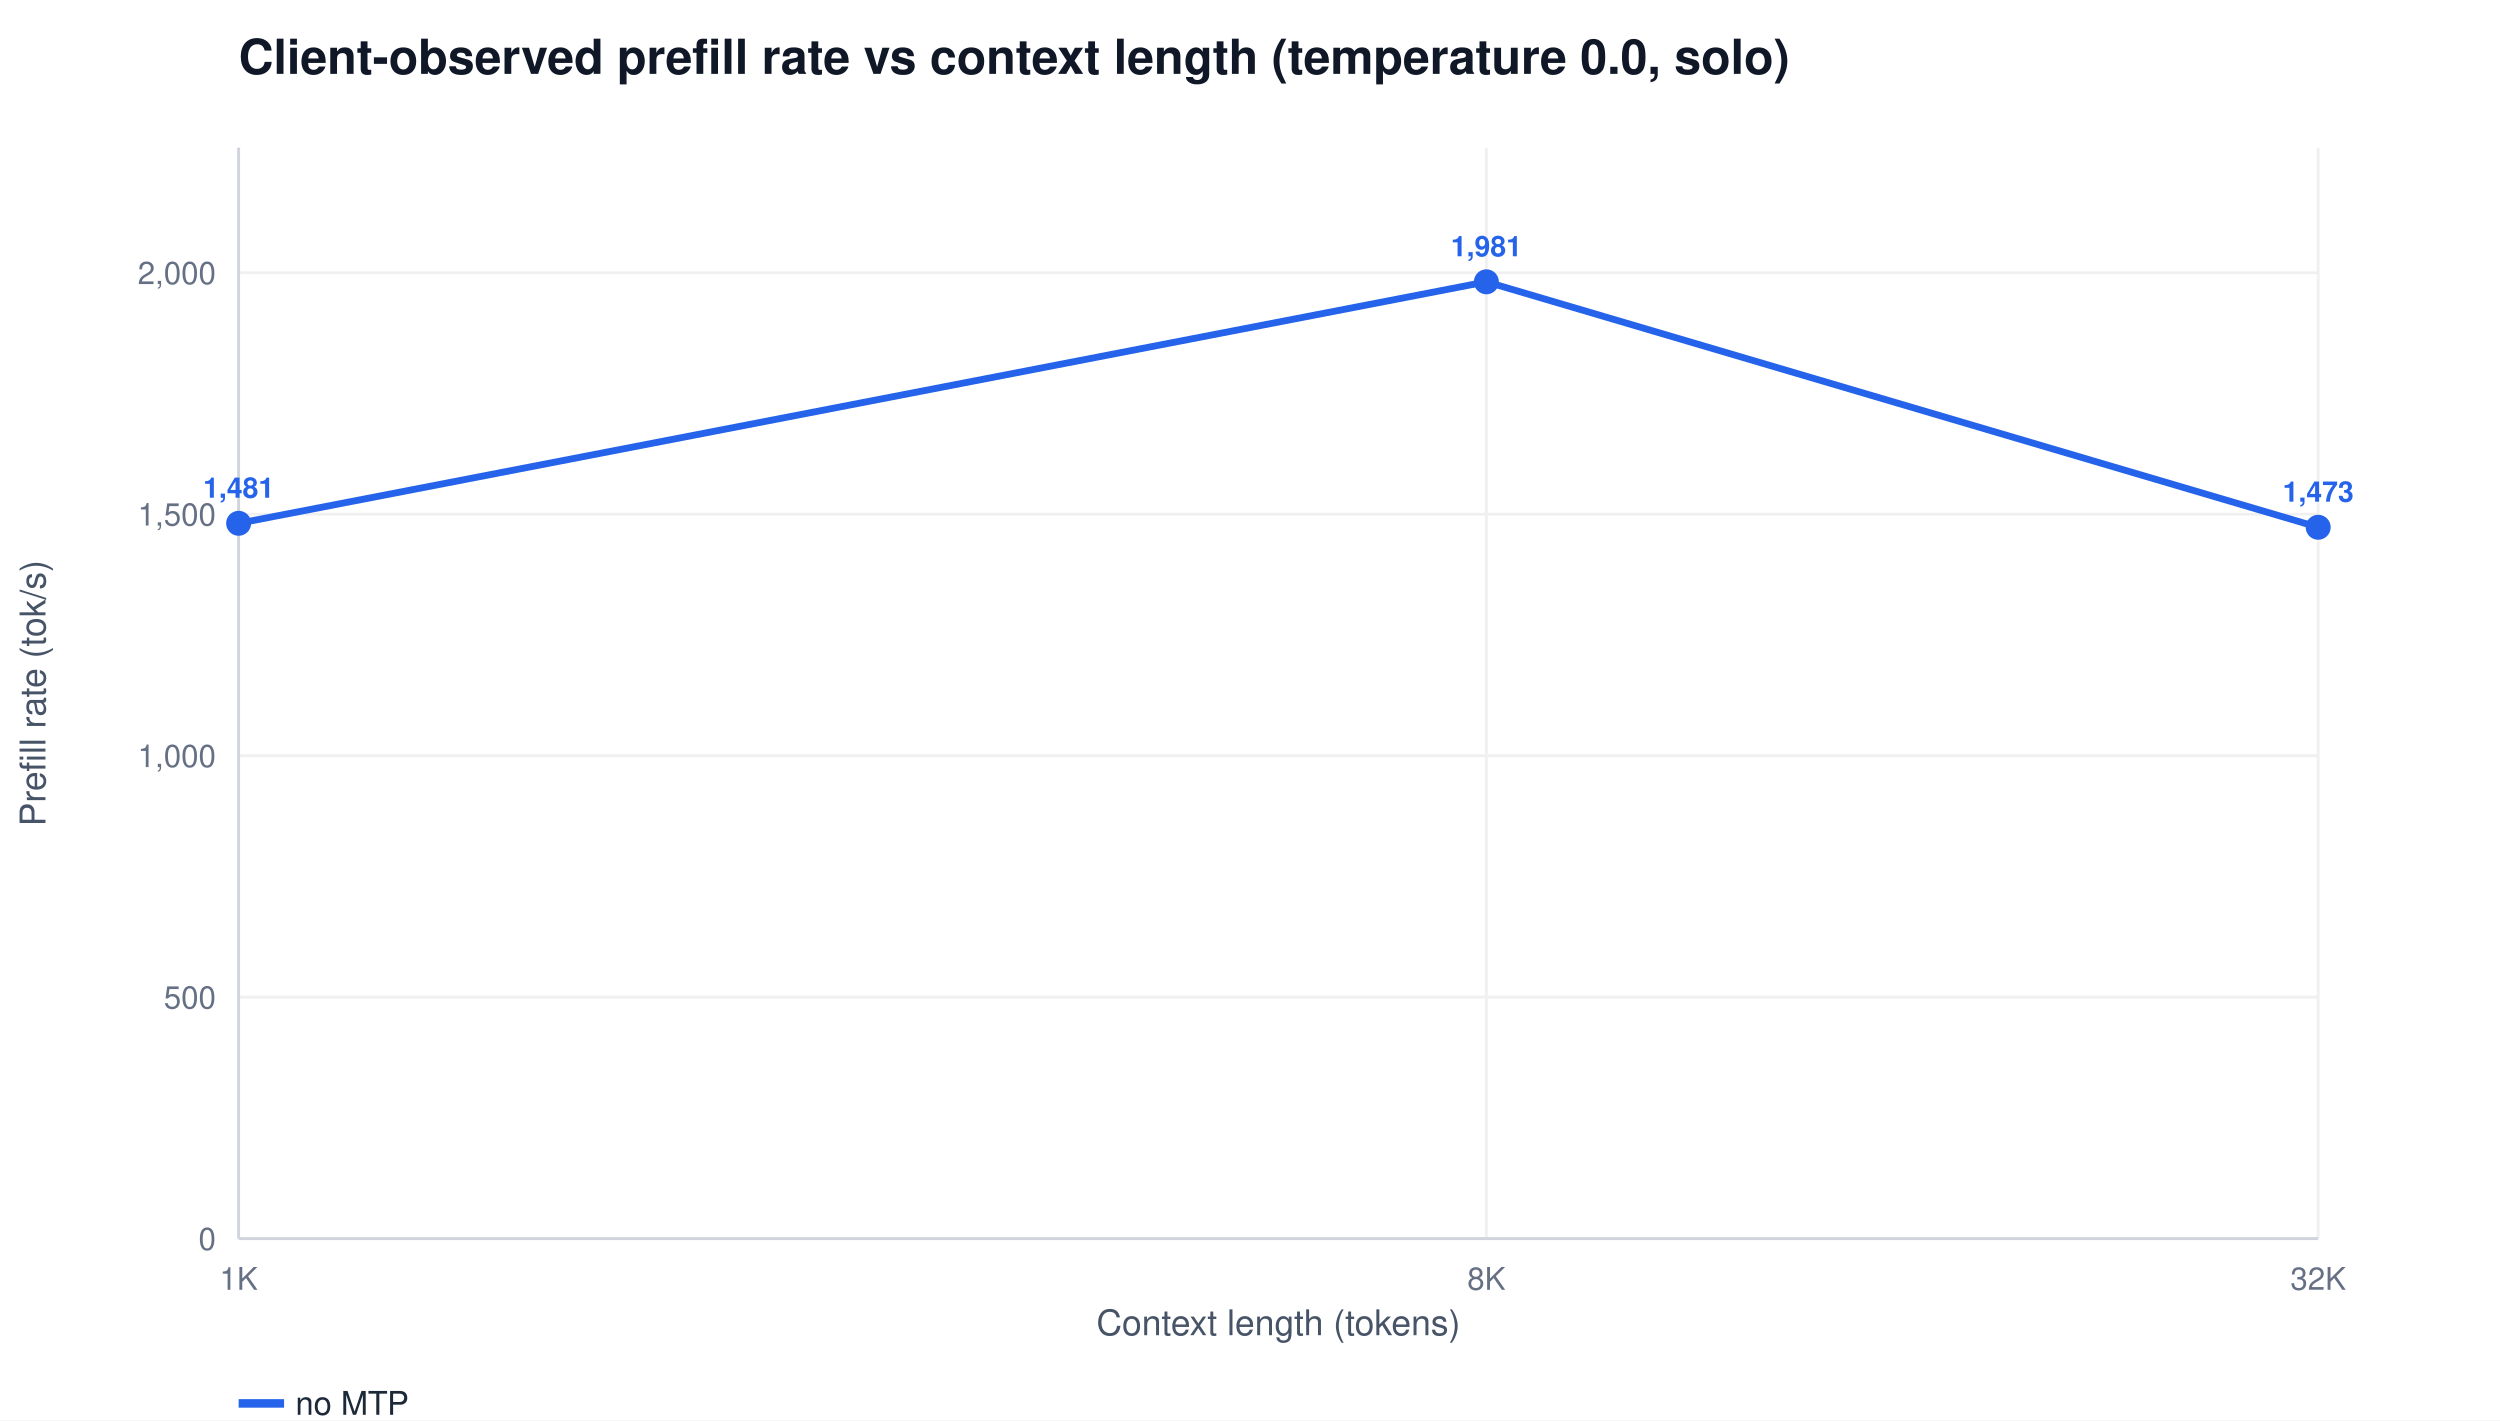
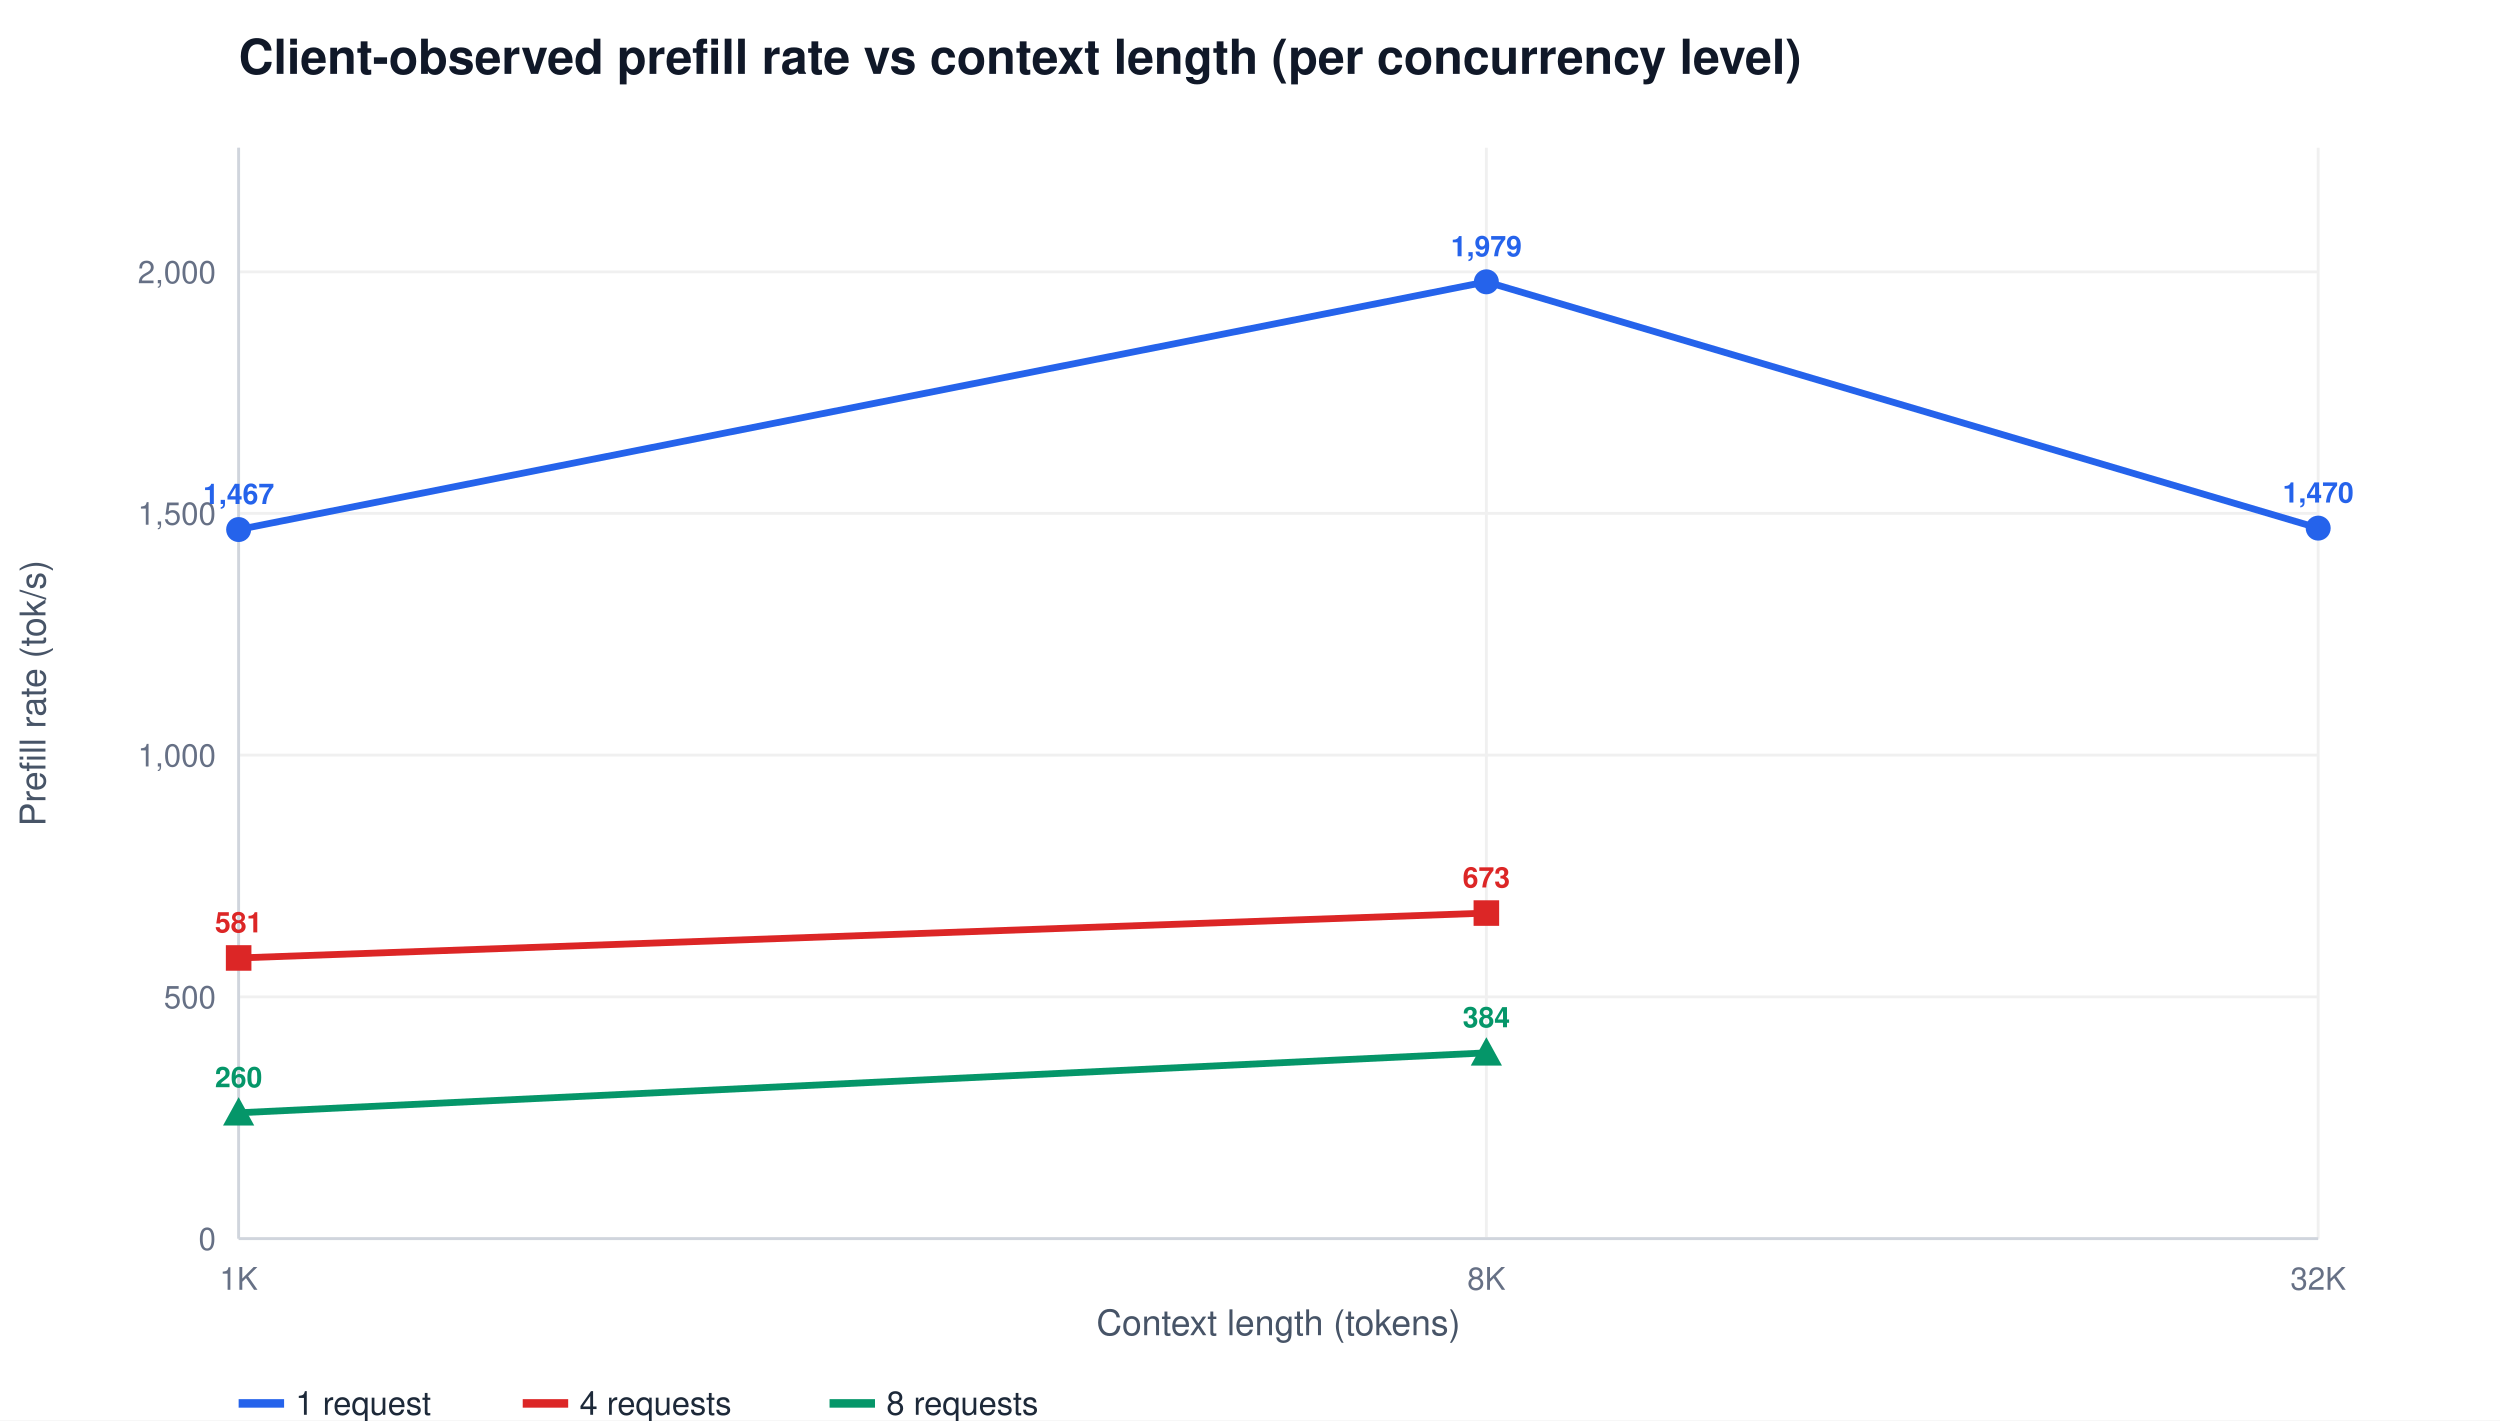
<svg xmlns="http://www.w3.org/2000/svg" width="880" height="500" viewBox="0 0 880 500" font-family="Segoe UI, Helvetica, Arial, sans-serif">
  <rect width="880" height="500" fill="#ffffff" />
-   <text x="84" y="26" font-size="17" font-weight="600" fill="#101828">Client-observed prefill rate vs context length (temperature 0.0, solo)</text>
+   <text x="84" y="26" font-size="17" font-weight="600" fill="#101828">Client-observed prefill rate vs context length (per concurrency level)</text>
  <line x1="84" y1="436.0" x2="816" y2="436.0" stroke="#f0f0f0" stroke-width="1" />
  <text x="76" y="440.0" font-size="11" fill="#667085" text-anchor="end">0</text>
-   <line x1="84" y1="351.0" x2="816" y2="351.0" stroke="#f0f0f0" stroke-width="1" />
-   <text x="76" y="355.0" font-size="11" fill="#667085" text-anchor="end">500</text>
-   <line x1="84" y1="266.0" x2="816" y2="266.0" stroke="#f0f0f0" stroke-width="1" />
-   <text x="76" y="270.0" font-size="11" fill="#667085" text-anchor="end">1,000</text>
-   <line x1="84" y1="181.0" x2="816" y2="181.0" stroke="#f0f0f0" stroke-width="1" />
-   <text x="76" y="185.0" font-size="11" fill="#667085" text-anchor="end">1,500</text>
-   <line x1="84" y1="96.0" x2="816" y2="96.0" stroke="#f0f0f0" stroke-width="1" />
-   <text x="76" y="100.0" font-size="11" fill="#667085" text-anchor="end">2,000</text>
+   <line x1="84" y1="350.9" x2="816" y2="350.9" stroke="#f0f0f0" stroke-width="1" />
+   <text x="76" y="354.9" font-size="11" fill="#667085" text-anchor="end">500</text>
+   <line x1="84" y1="265.8" x2="816" y2="265.8" stroke="#f0f0f0" stroke-width="1" />
+   <text x="76" y="269.8" font-size="11" fill="#667085" text-anchor="end">1,000</text>
+   <line x1="84" y1="180.7" x2="816" y2="180.7" stroke="#f0f0f0" stroke-width="1" />
+   <text x="76" y="184.7" font-size="11" fill="#667085" text-anchor="end">1,500</text>
+   <line x1="84" y1="95.7" x2="816" y2="95.7" stroke="#f0f0f0" stroke-width="1" />
+   <text x="76" y="99.7" font-size="11" fill="#667085" text-anchor="end">2,000</text>
  <line x1="84.0" y1="52" x2="84.0" y2="436" stroke="#f0f0f0" stroke-width="1" />
  <text x="84.0" y="454" font-size="11" fill="#667085" text-anchor="middle">1K</text>
  <line x1="523.2" y1="52" x2="523.2" y2="436" stroke="#f0f0f0" stroke-width="1" />
  <text x="523.2" y="454" font-size="11" fill="#667085" text-anchor="middle">8K</text>
  <line x1="816.0" y1="52" x2="816.0" y2="436" stroke="#f0f0f0" stroke-width="1" />
  <text x="816.0" y="454" font-size="11" fill="#667085" text-anchor="middle">32K</text>
  <line x1="84" y1="436" x2="816" y2="436" stroke="#d0d5dd" stroke-width="1" />
  <line x1="84" y1="52" x2="84" y2="436" stroke="#d0d5dd" stroke-width="1" />
-   <polyline points="84.0,184.2 523.2,99.2 816.0,185.6" fill="none" stroke="#2563eb" stroke-width="2.4" />
-   <circle cx="84.0" cy="184.2" r="4.4" fill="#2563eb" />
+   <polyline points="84.0,186.4 523.2,99.2 816.0,185.9" fill="none" stroke="#2563eb" stroke-width="2.4" />
+   <circle cx="84.0" cy="186.4" r="4.4" fill="#2563eb" />
  <circle cx="523.2" cy="99.2" r="4.4" fill="#2563eb" />
-   <circle cx="816.0" cy="185.6" r="4.4" fill="#2563eb" />
-   <text x="84.0" y="175.2" font-size="10" fill="#2563eb" text-anchor="middle" font-weight="600">1,481</text>
-   <text x="523.2" y="90.2" font-size="10" fill="#2563eb" text-anchor="middle" font-weight="600">1,981</text>
-   <text x="816.0" y="176.6" font-size="10" fill="#2563eb" text-anchor="middle" font-weight="600">1,473</text>
+   <circle cx="816.0" cy="185.9" r="4.4" fill="#2563eb" />
+   <polyline points="84.0,337.2 523.2,321.4" fill="none" stroke="#dc2626" stroke-width="2.4" />
+   <rect x="79.5" y="332.7" width="9" height="9" fill="#dc2626" />
+   <rect x="518.7" y="316.9" width="9" height="9" fill="#dc2626" />
+   <polyline points="84.0,391.7 523.2,370.6" fill="none" stroke="#059669" stroke-width="2.4" />
+   <polygon points="84.0,386.2 78.5,396.2 89.5,396.2" fill="#059669" />
+   <polygon points="523.2,365.1 517.7,375.1 528.7,375.1" fill="#059669" />
+   <text x="84.0" y="177.4" font-size="10" fill="#2563eb" text-anchor="middle" font-weight="600">1,467</text>
+   <text x="84.0" y="328.2" font-size="10" fill="#dc2626" text-anchor="middle" font-weight="600">581</text>
+   <text x="84.0" y="382.7" font-size="10" fill="#059669" text-anchor="middle" font-weight="600">260</text>
+   <text x="523.2" y="90.2" font-size="10" fill="#2563eb" text-anchor="middle" font-weight="600">1,979</text>
+   <text x="523.2" y="312.4" font-size="10" fill="#dc2626" text-anchor="middle" font-weight="600">673</text>
+   <text x="523.2" y="361.6" font-size="10" fill="#059669" text-anchor="middle" font-weight="600">384</text>
+   <text x="816.0" y="176.9" font-size="10" fill="#2563eb" text-anchor="middle" font-weight="600">1,470</text>
  <line x1="84" y1="494" x2="100" y2="494" stroke="#2563eb" stroke-width="3" />
-   <text x="104" y="498" font-size="11.5" fill="#1d2939">no MTP</text>
+   <text x="104" y="498" font-size="11.5" fill="#1d2939">1 request</text>
+   <line x1="184" y1="494" x2="200" y2="494" stroke="#dc2626" stroke-width="3" />
+   <text x="204" y="498" font-size="11.5" fill="#1d2939">4 requests</text>
+   <line x1="292" y1="494" x2="308" y2="494" stroke="#059669" stroke-width="3" />
+   <text x="312" y="498" font-size="11.5" fill="#1d2939">8 requests</text>
  <text x="450" y="470" font-size="12.5" fill="#475467" text-anchor="middle">Context length (tokens)</text>
  <text x="16" y="244" font-size="12.5" fill="#475467" text-anchor="middle" transform="rotate(-90 16 244)">Prefill rate (tok/s)</text>
</svg>
